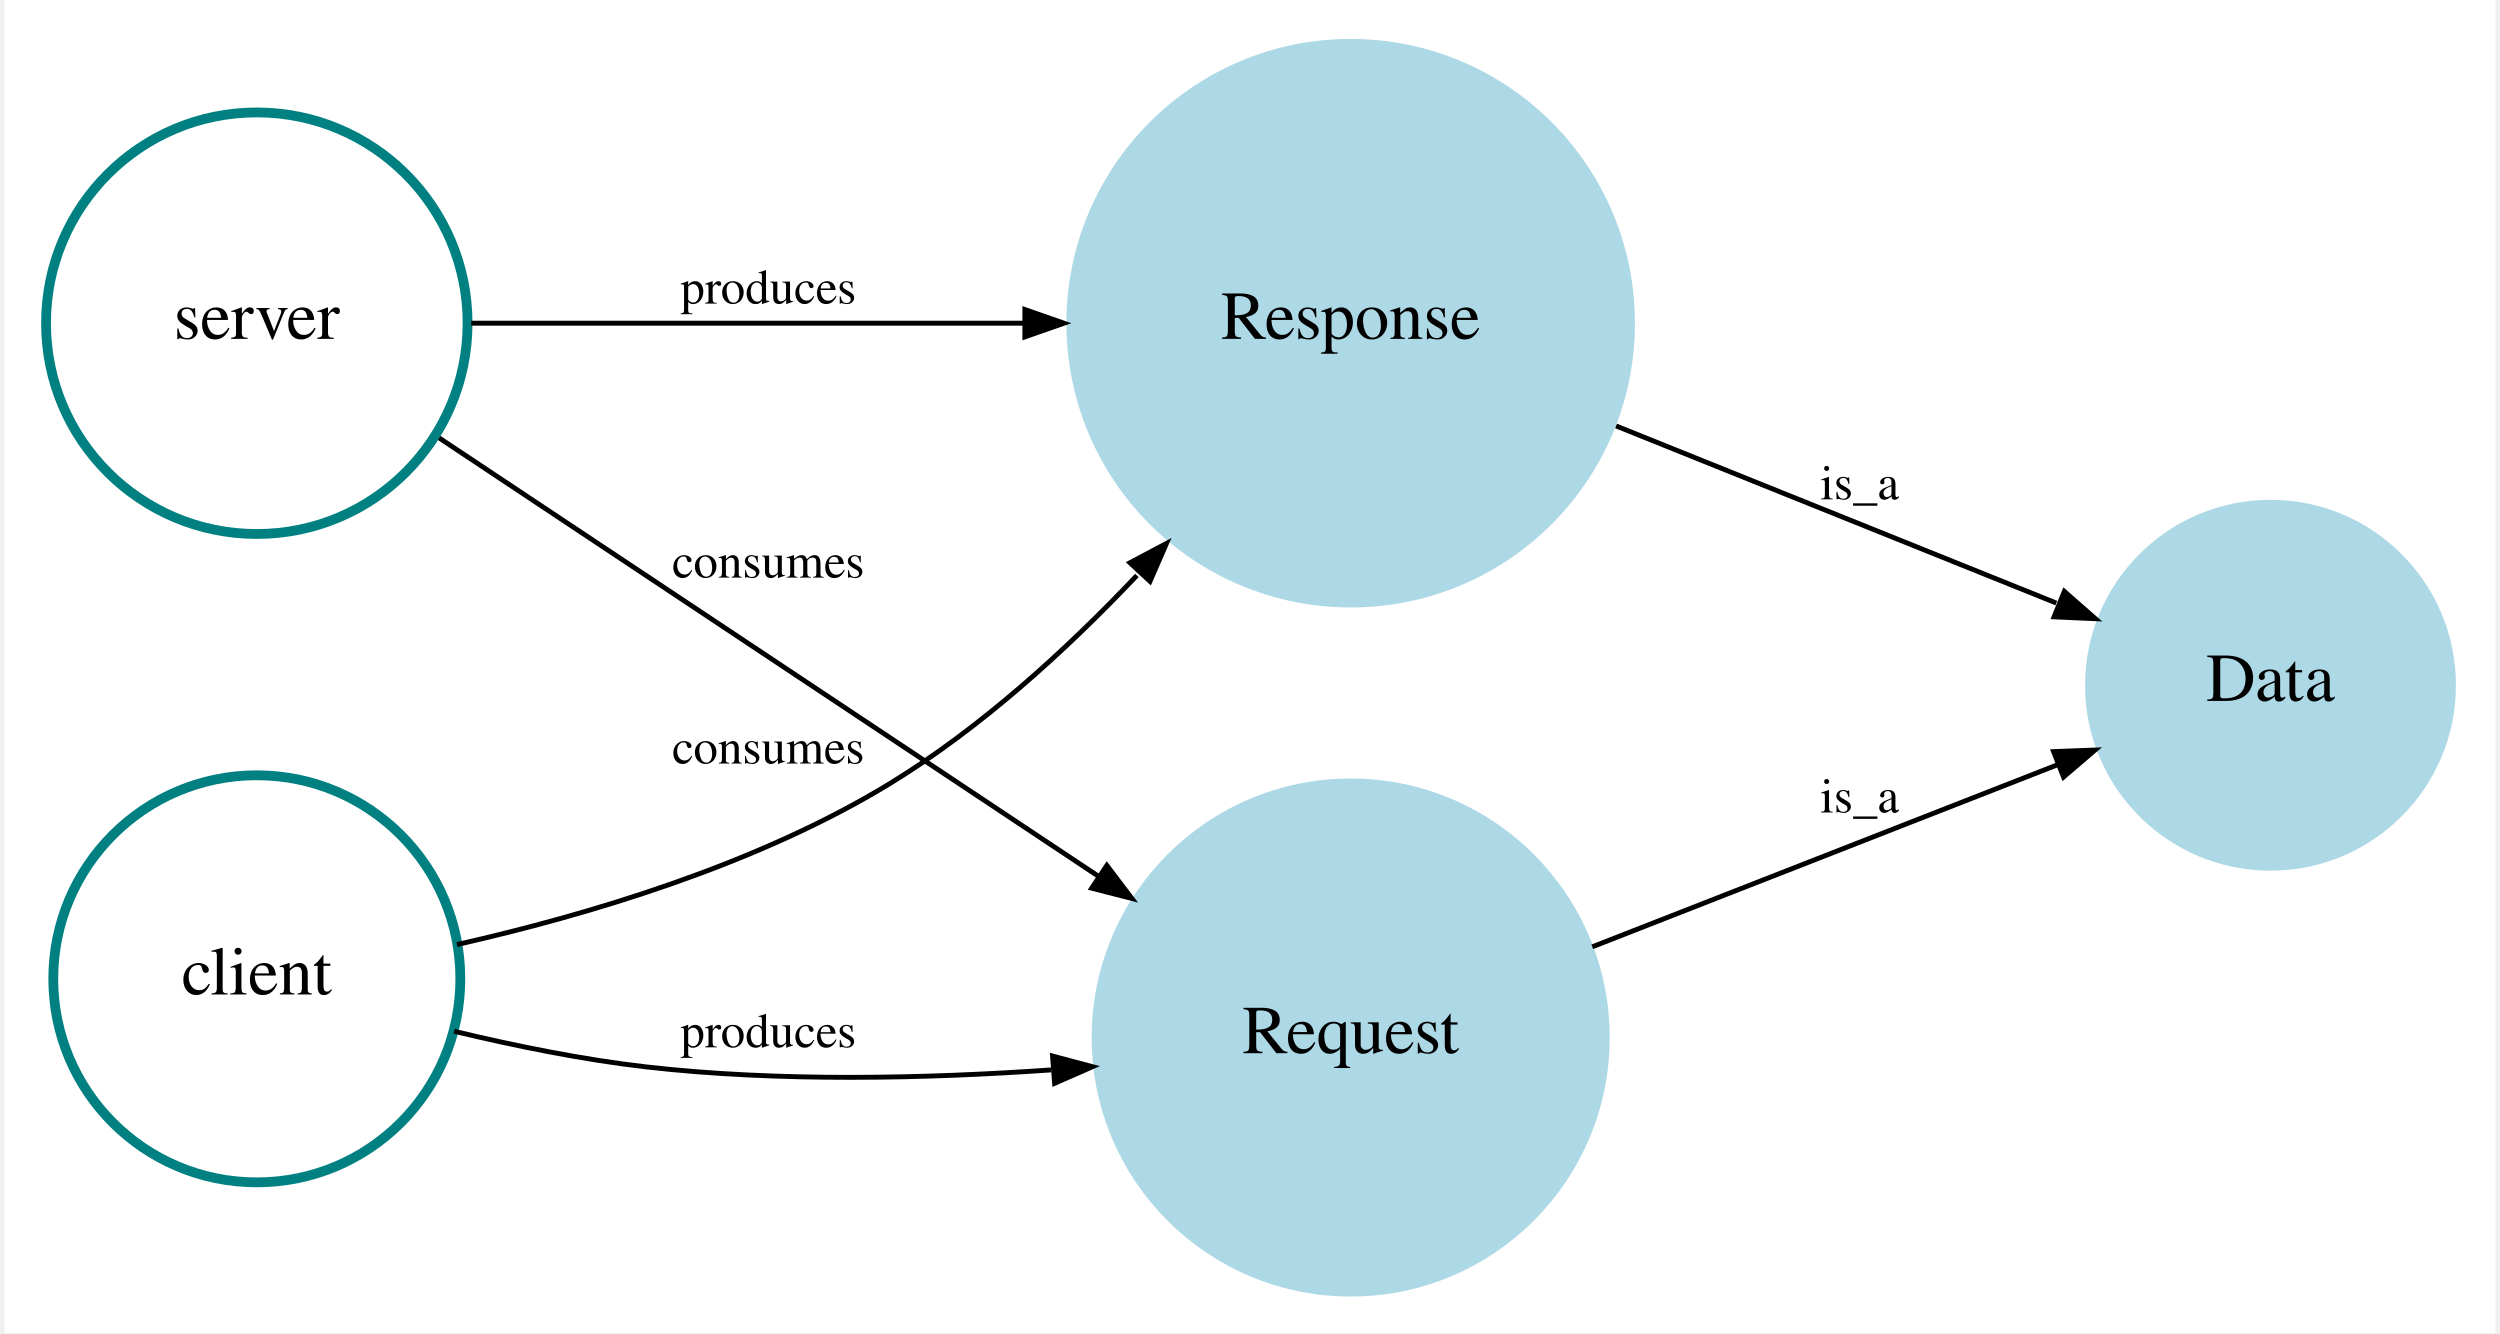
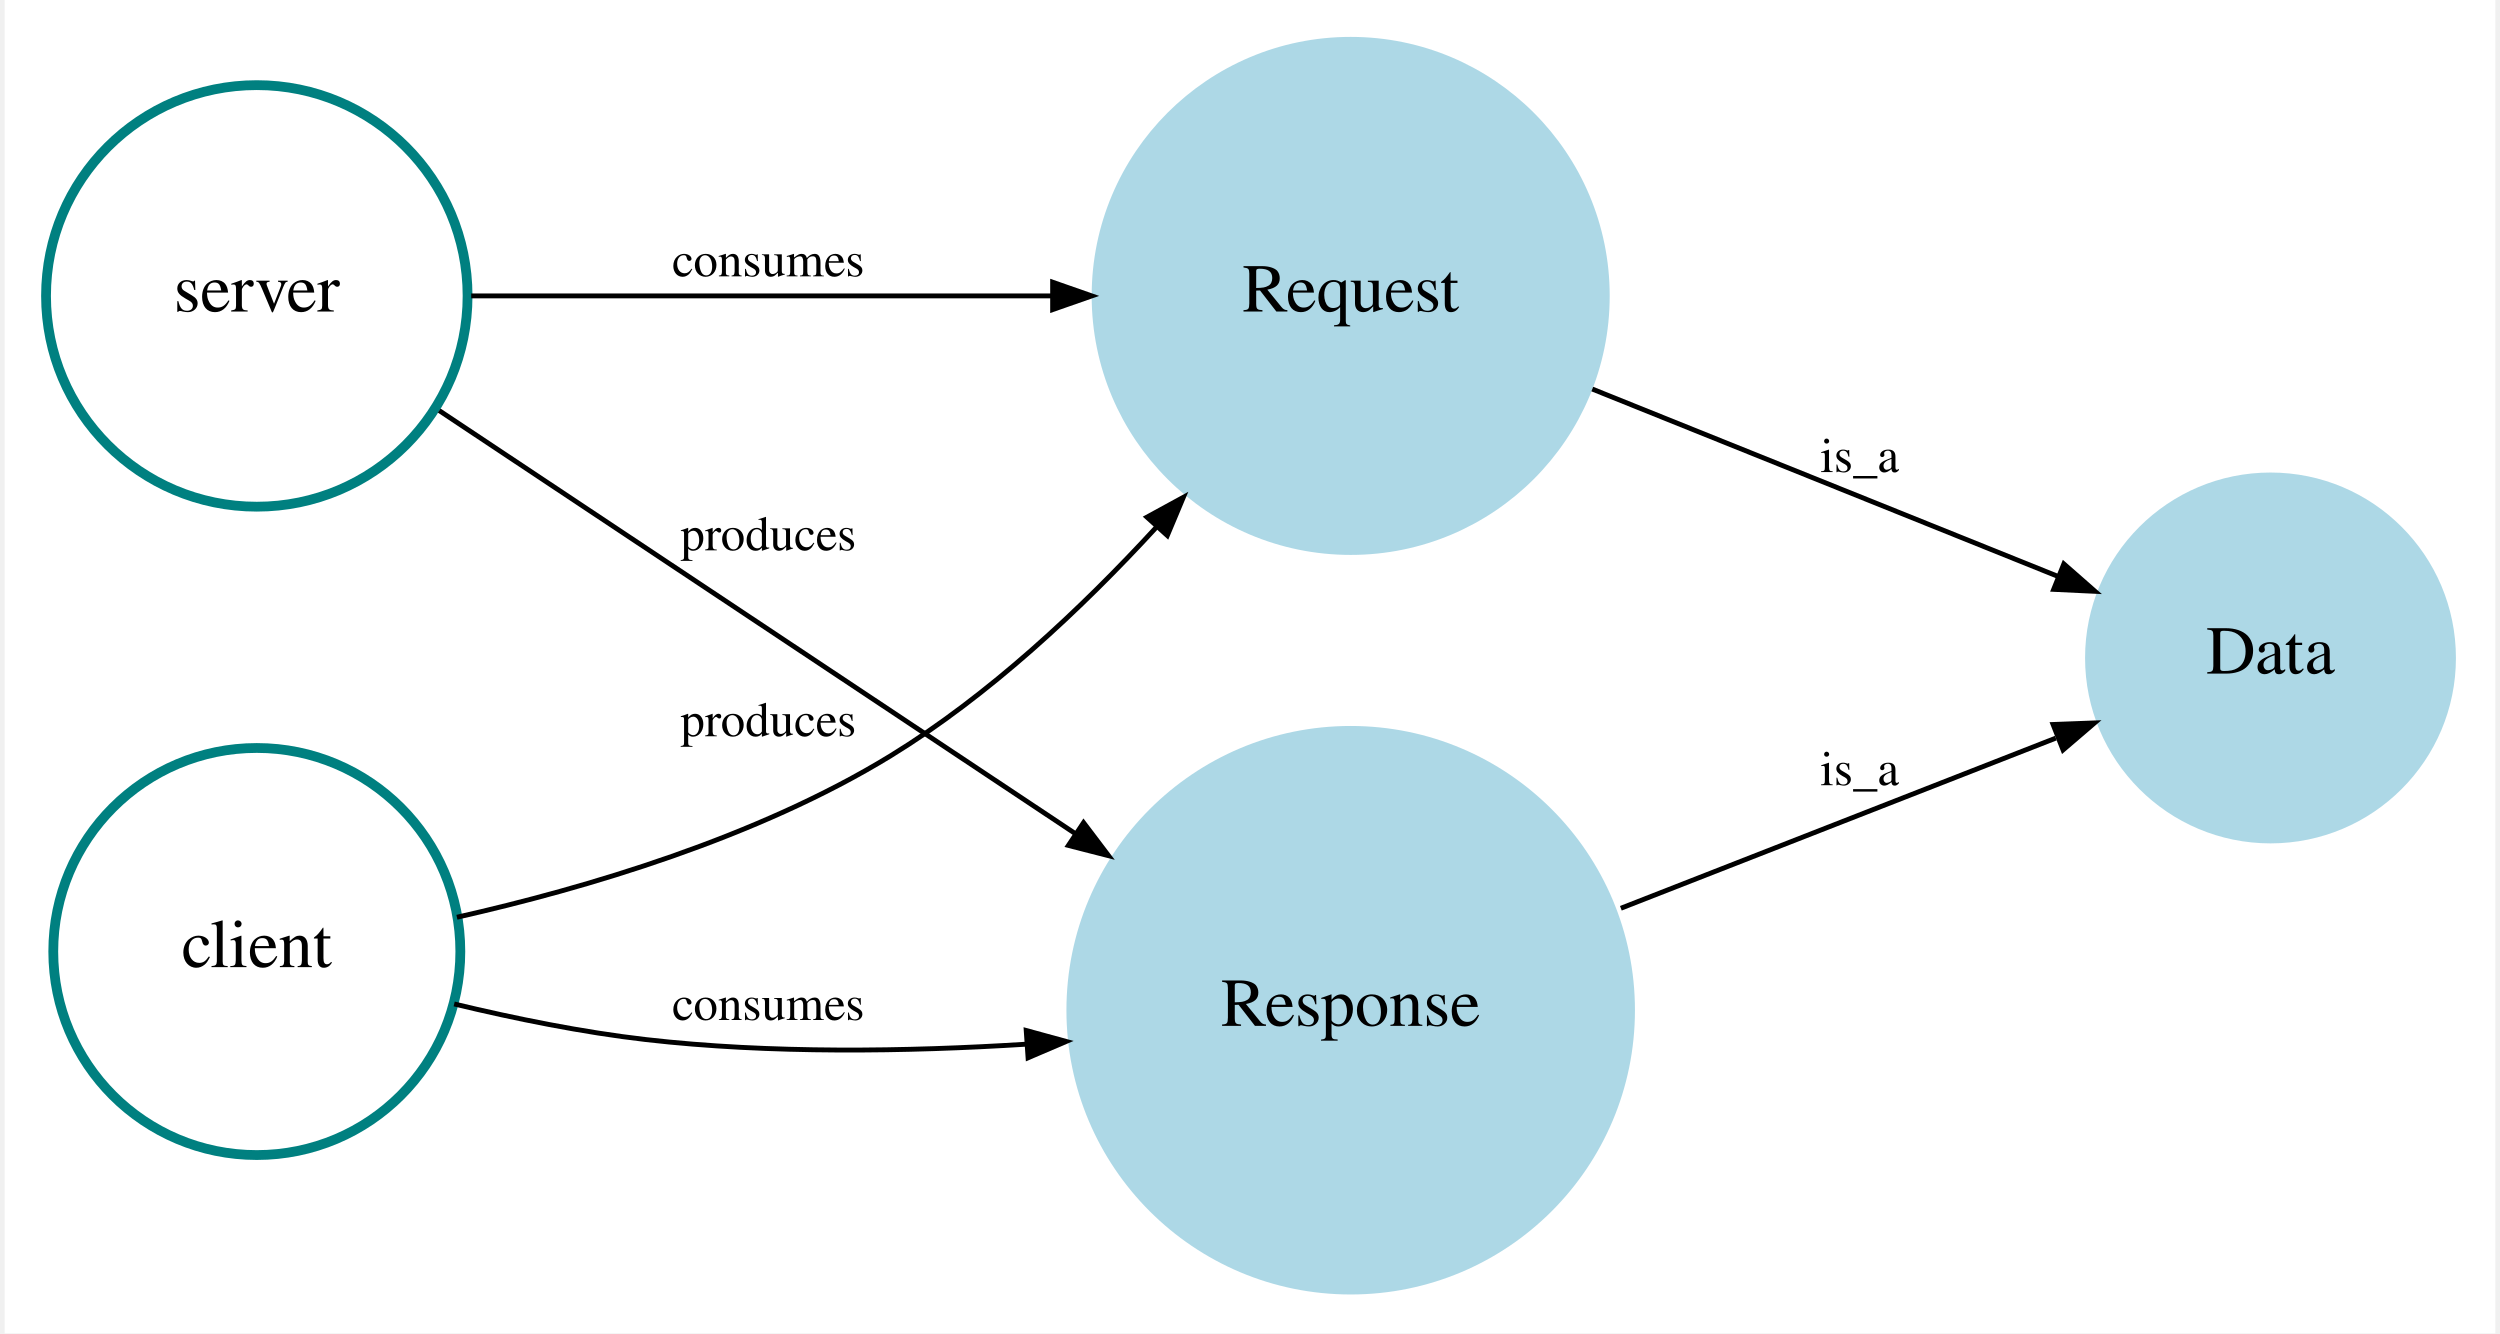
<svg xmlns="http://www.w3.org/2000/svg" width="255pt" height="136pt" viewBox="0.00 0.00 254.54 136.26">
  <g id="graph0" class="graph" transform="scale(1 1) rotate(0) translate(4 132.26)">
    <polygon fill="white" stroke="transparent" points="-4,4 -4,-132.26 250.54,-132.26 250.54,4 -4,4" />
    <g id="node1" class="node">
-       <ellipse fill="lightblue" stroke="transparent" cx="133.56" cy="-99.23" rx="29.05" ry="29.05" />
-       <text text-anchor="middle" x="133.56" y="-97.63" font-family="Times,serif" font-size="7.00">Response</text>
+       <ellipse fill="lightblue" stroke="transparent" cx="133.56" cy="-102.02" rx="26.47" ry="26.47" />
+       <text text-anchor="middle" x="133.56" y="-100.42" font-family="Times,serif" font-size="7.00">Request</text>
    </g>
    <g id="node2" class="node">
-       <ellipse fill="lightblue" stroke="transparent" cx="227.56" cy="-62.23" rx="18.95" ry="18.95" />
-       <text text-anchor="middle" x="227.56" y="-60.63" font-family="Times,serif" font-size="7.00">Data</text>
+       <ellipse fill="lightblue" stroke="transparent" cx="227.56" cy="-65.02" rx="18.95" ry="18.95" />
+       <text text-anchor="middle" x="227.56" y="-63.42" font-family="Times,serif" font-size="7.00">Data</text>
+     </g>
+     <g id="edge1" class="edge">
+       <path fill="none" stroke="black" stroke-width="0.5" d="M158.25,-92.5C172.95,-86.59 191.66,-79.06 205.78,-73.38" />
+       <polygon fill="black" stroke="black" stroke-width="0.5" points="206.44,-74.63 209.63,-71.83 205.4,-72.03 206.44,-74.63" />
+       <text text-anchor="middle" x="185.58" y="-84.02" font-family="Times,serif" font-size="5.00">is_a</text>
+     </g>
+     <g id="node3" class="node">
+       <ellipse fill="lightblue" stroke="transparent" cx="133.56" cy="-29.02" rx="29.05" ry="29.05" />
+       <text text-anchor="middle" x="133.56" y="-27.42" font-family="Times,serif" font-size="7.00">Response</text>
    </g>
    <g id="edge2" class="edge">
-       <path fill="none" stroke="black" stroke-width="0.5" d="M160.68,-88.73C174.93,-83 192.33,-76 205.67,-70.63" />
-       <polygon fill="black" stroke="black" stroke-width="0.5" points="206.49,-71.82 209.67,-69.03 205.44,-69.22 206.49,-71.82" />
-       <text text-anchor="middle" x="185.58" y="-81.23" font-family="Times,serif" font-size="5.00">is_a</text>
-     </g>
-     <g id="node3" class="node">
-       <ellipse fill="lightblue" stroke="transparent" cx="133.56" cy="-26.23" rx="26.47" ry="26.47" />
-       <text text-anchor="middle" x="133.56" y="-24.63" font-family="Times,serif" font-size="7.00">Request</text>
-     </g>
-     <g id="edge1" class="edge">
-       <path fill="none" stroke="black" stroke-width="0.5" d="M158.25,-35.5C172.95,-41.26 191.66,-48.57 205.78,-54.1" />
-       <polygon fill="black" stroke="black" stroke-width="0.5" points="205.39,-55.45 209.63,-55.61 206.41,-52.85 205.39,-55.45" />
-       <text text-anchor="middle" x="185.58" y="-49.23" font-family="Times,serif" font-size="5.00">is_a</text>
+       <path fill="none" stroke="black" stroke-width="0.5" d="M161.17,-39.44C175.31,-44.97 192.44,-51.67 205.62,-56.83" />
+       <polygon fill="black" stroke="black" stroke-width="0.5" points="205.34,-58.22 209.58,-58.38 206.36,-55.62 205.34,-58.22" />
+       <text text-anchor="middle" x="185.58" y="-52.02" font-family="Times,serif" font-size="5.00">is_a</text>
    </g>
    <g id="node4" class="node">
-       <ellipse fill="none" stroke="Teal" cx="21.77" cy="-99.23" rx="21.54" ry="21.54" />
-       <text text-anchor="middle" x="21.77" y="-97.63" font-family="Times,serif" font-size="7.00">server</text>
+       <ellipse fill="none" stroke="Teal" cx="21.77" cy="-102.02" rx="21.54" ry="21.54" />
+       <text text-anchor="middle" x="21.77" y="-100.42" font-family="Times,serif" font-size="7.00">server</text>
+     </g>
+     <g id="edge5" class="edge">
+       <path fill="none" stroke="black" stroke-width="0.5" d="M43.68,-102.02C60.45,-102.02 84.21,-102.02 102.94,-102.02" />
+       <polygon fill="black" stroke="black" stroke-width="0.5" points="103.1,-103.42 107.1,-102.02 103.1,-100.62 103.1,-103.42" />
+       <text text-anchor="middle" x="74.04" y="-104.02" font-family="Times,serif" font-size="5.00">consumes</text>
    </g>
    <g id="edge6" class="edge">
-       <path fill="none" stroke="black" stroke-width="0.5" d="M43.68,-99.23C59.64,-99.23 81.93,-99.23 100.19,-99.23" />
-       <polygon fill="black" stroke="black" stroke-width="0.5" points="100.26,-100.63 104.26,-99.23 100.26,-97.83 100.26,-100.63" />
-       <text text-anchor="middle" x="74.04" y="-101.23" font-family="Times,serif" font-size="5.00">produces</text>
-     </g>
-     <g id="edge5" class="edge">
-       <path fill="none" stroke="black" stroke-width="0.5" d="M40.41,-87.5C58.63,-75.39 87.22,-56.38 107.72,-42.75" />
-       <polygon fill="black" stroke="black" stroke-width="0.5" points="108.64,-43.82 111.2,-40.44 107.09,-41.49 108.64,-43.82" />
-       <text text-anchor="middle" x="74.04" y="-73.23" font-family="Times,serif" font-size="5.00">consumes</text>
+       <path fill="none" stroke="black" stroke-width="0.5" d="M40.41,-90.3C57.94,-78.64 85.08,-60.59 105.37,-47.1" />
+       <polygon fill="black" stroke="black" stroke-width="0.5" points="106.26,-48.19 108.82,-44.81 104.71,-45.86 106.26,-48.19" />
+       <text text-anchor="middle" x="74.04" y="-76.02" font-family="Times,serif" font-size="5.00">produces</text>
    </g>
    <g id="node5" class="node">
-       <ellipse fill="none" stroke="Teal" cx="21.77" cy="-32.23" rx="20.8" ry="20.8" />
-       <text text-anchor="middle" x="21.77" y="-30.63" font-family="Times,serif" font-size="7.00">client</text>
+       <ellipse fill="none" stroke="Teal" cx="21.77" cy="-35.02" rx="20.8" ry="20.8" />
+       <text text-anchor="middle" x="21.77" y="-33.42" font-family="Times,serif" font-size="7.00">client</text>
+     </g>
+     <g id="edge3" class="edge">
+       <path fill="none" stroke="black" stroke-width="0.5" d="M42.22,-38.52C55.42,-41.5 72.89,-46.66 86.54,-55.02 96.6,-61.19 106.03,-70.03 113.71,-78.39" />
+       <polygon fill="black" stroke="black" stroke-width="0.5" points="112.74,-79.41 116.46,-81.44 114.82,-77.53 112.74,-79.41" />
+       <text text-anchor="middle" x="74.04" y="-57.02" font-family="Times,serif" font-size="5.00">produces</text>
    </g>
    <g id="edge4" class="edge">
-       <path fill="none" stroke="black" stroke-width="0.5" d="M42.22,-35.73C55.42,-38.71 72.89,-43.87 86.54,-52.23 95.74,-57.87 104.42,-65.75 111.71,-73.45" />
-       <polygon fill="black" stroke="black" stroke-width="0.5" points="111,-74.75 114.74,-76.73 113.05,-72.85 111,-74.75" />
-       <text text-anchor="middle" x="74.04" y="-54.23" font-family="Times,serif" font-size="5.00">consumes</text>
-     </g>
-     <g id="edge3" class="edge">
-       <path fill="none" stroke="black" stroke-width="0.5" d="M41.94,-26.87C48.14,-25.38 55.08,-23.97 61.54,-23.23 75.09,-21.68 90.17,-22.03 102.94,-22.92" />
-       <polygon fill="black" stroke="black" stroke-width="0.5" points="103.09,-24.34 107.18,-23.25 103.3,-21.55 103.09,-24.34" />
-       <text text-anchor="middle" x="74.04" y="-25.23" font-family="Times,serif" font-size="5.00">produces</text>
+       <path fill="none" stroke="black" stroke-width="0.5" d="M41.94,-29.66C48.14,-28.17 55.08,-26.76 61.54,-26.02 74.2,-24.57 88.22,-24.78 100.42,-25.55" />
+       <polygon fill="black" stroke="black" stroke-width="0.5" points="100.4,-26.95 104.49,-25.83 100.59,-24.16 100.4,-26.95" />
+       <text text-anchor="middle" x="74.04" y="-28.02" font-family="Times,serif" font-size="5.00">consumes</text>
    </g>
  </g>
</svg>
